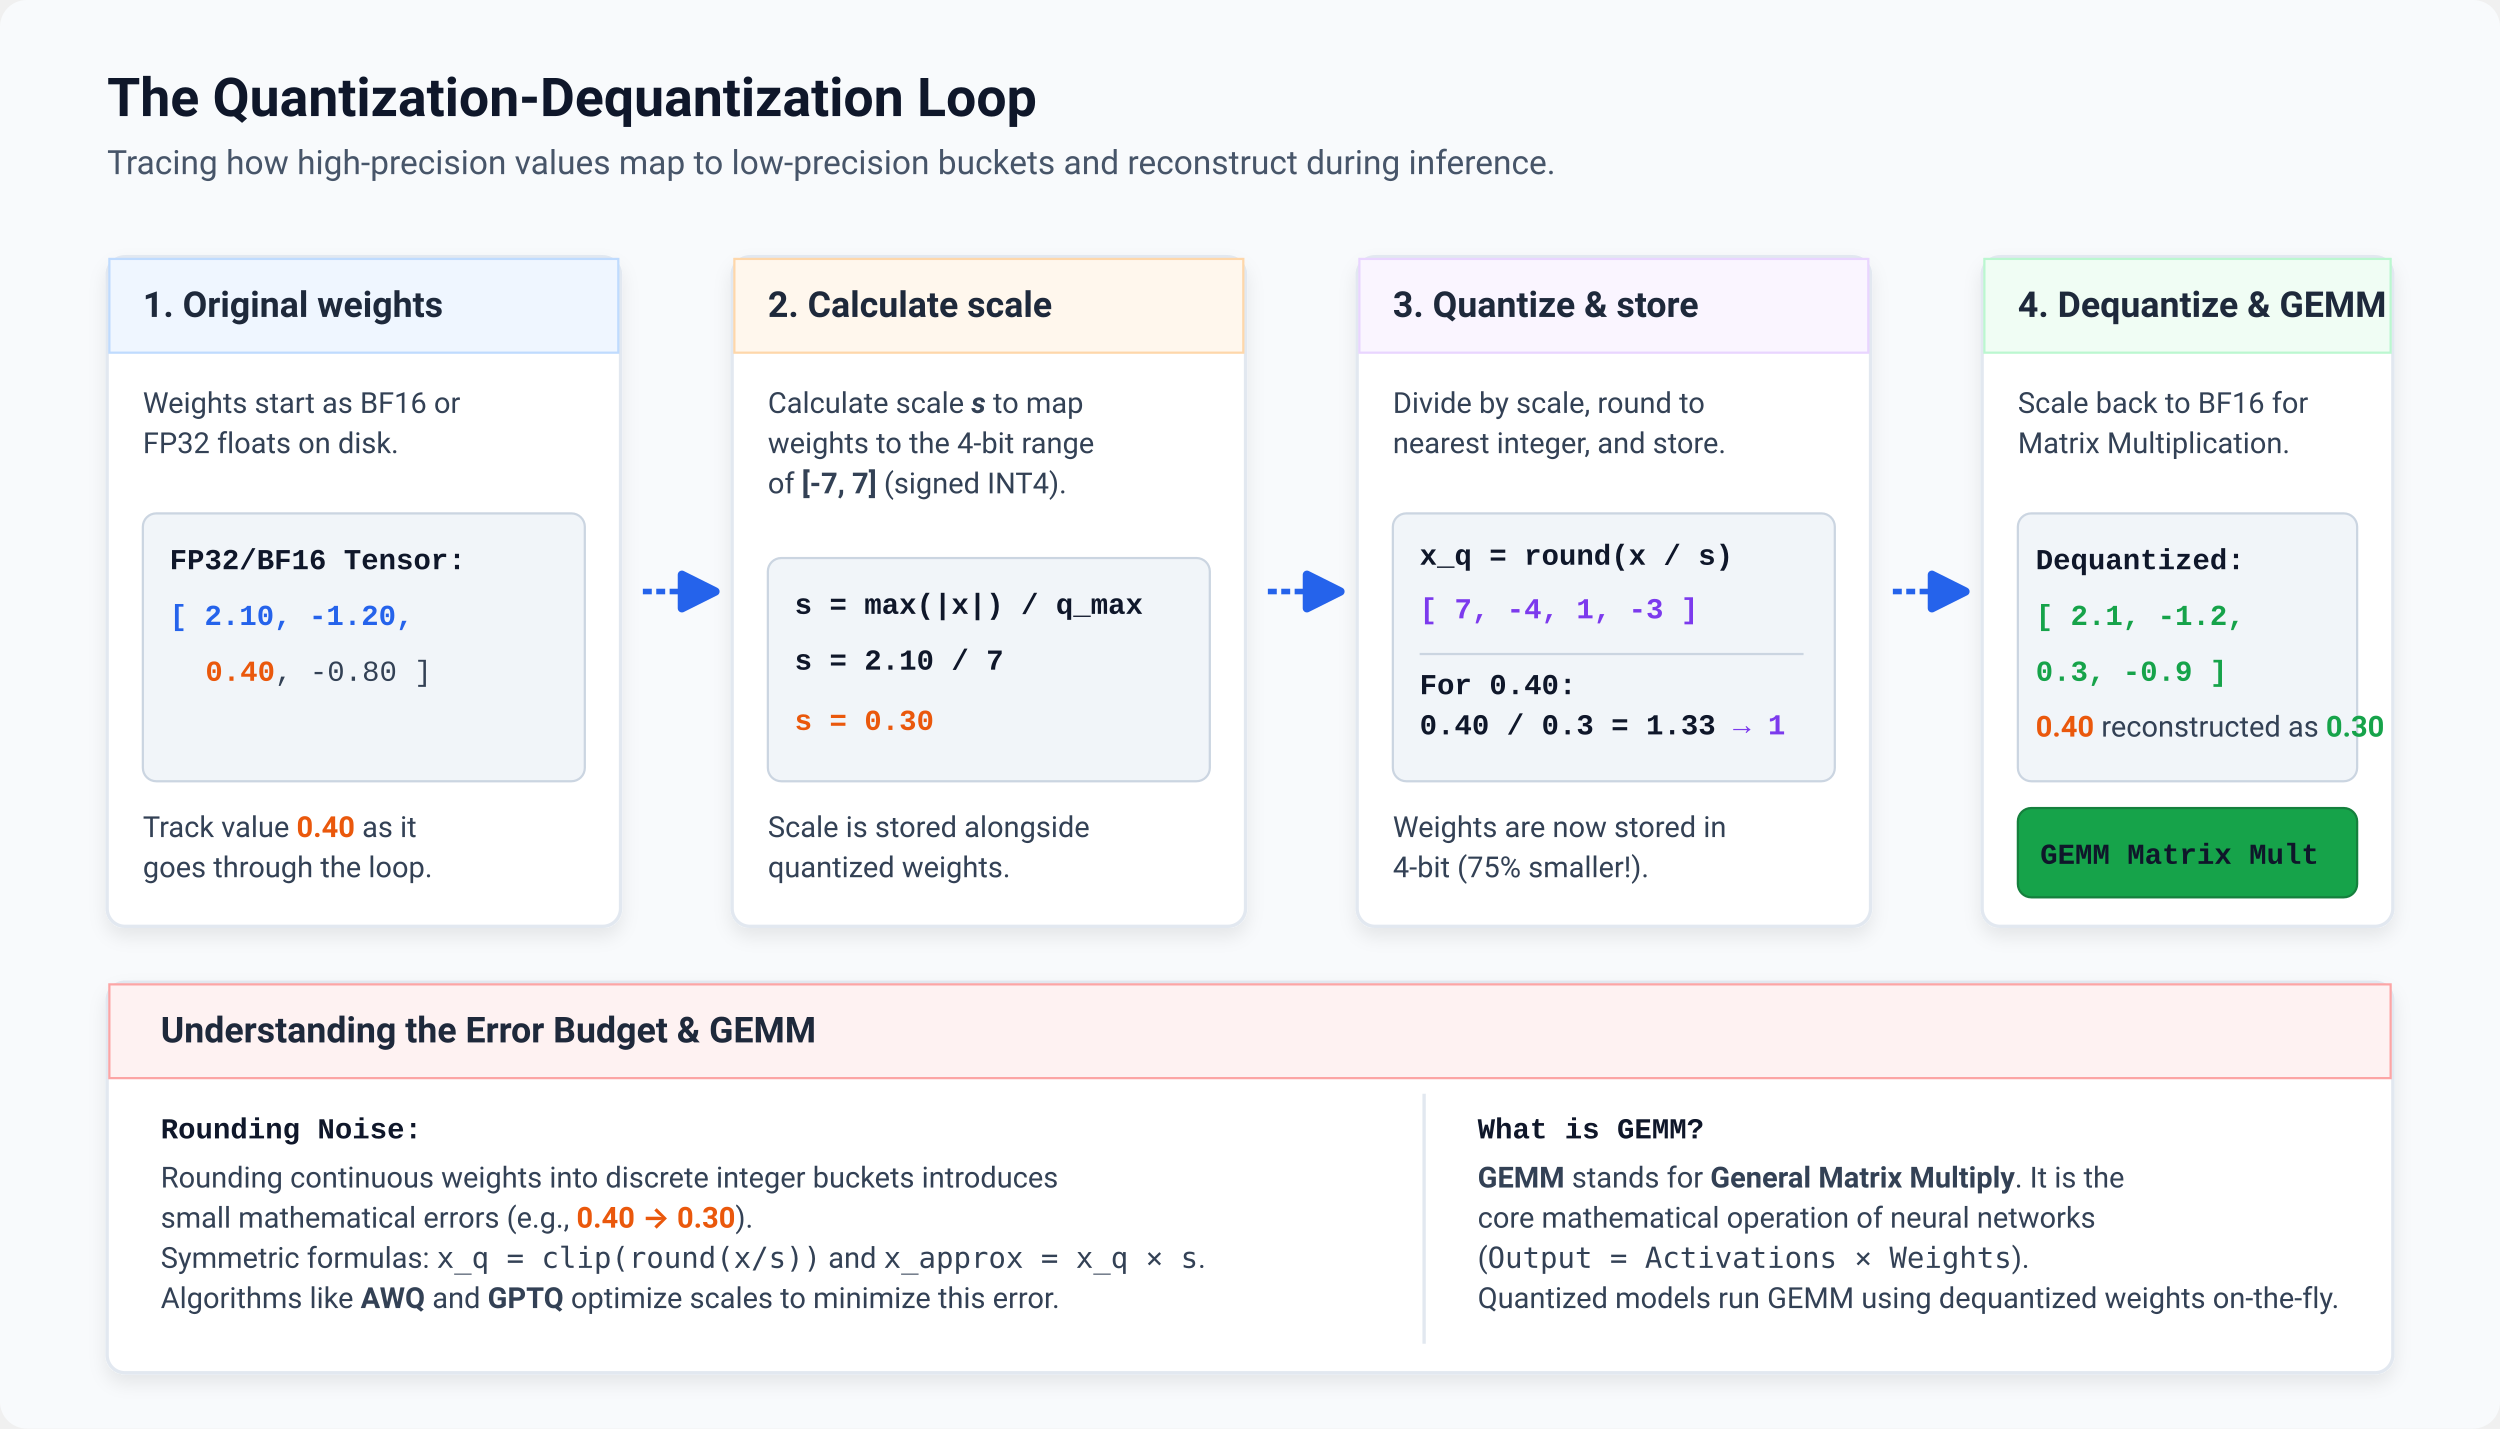
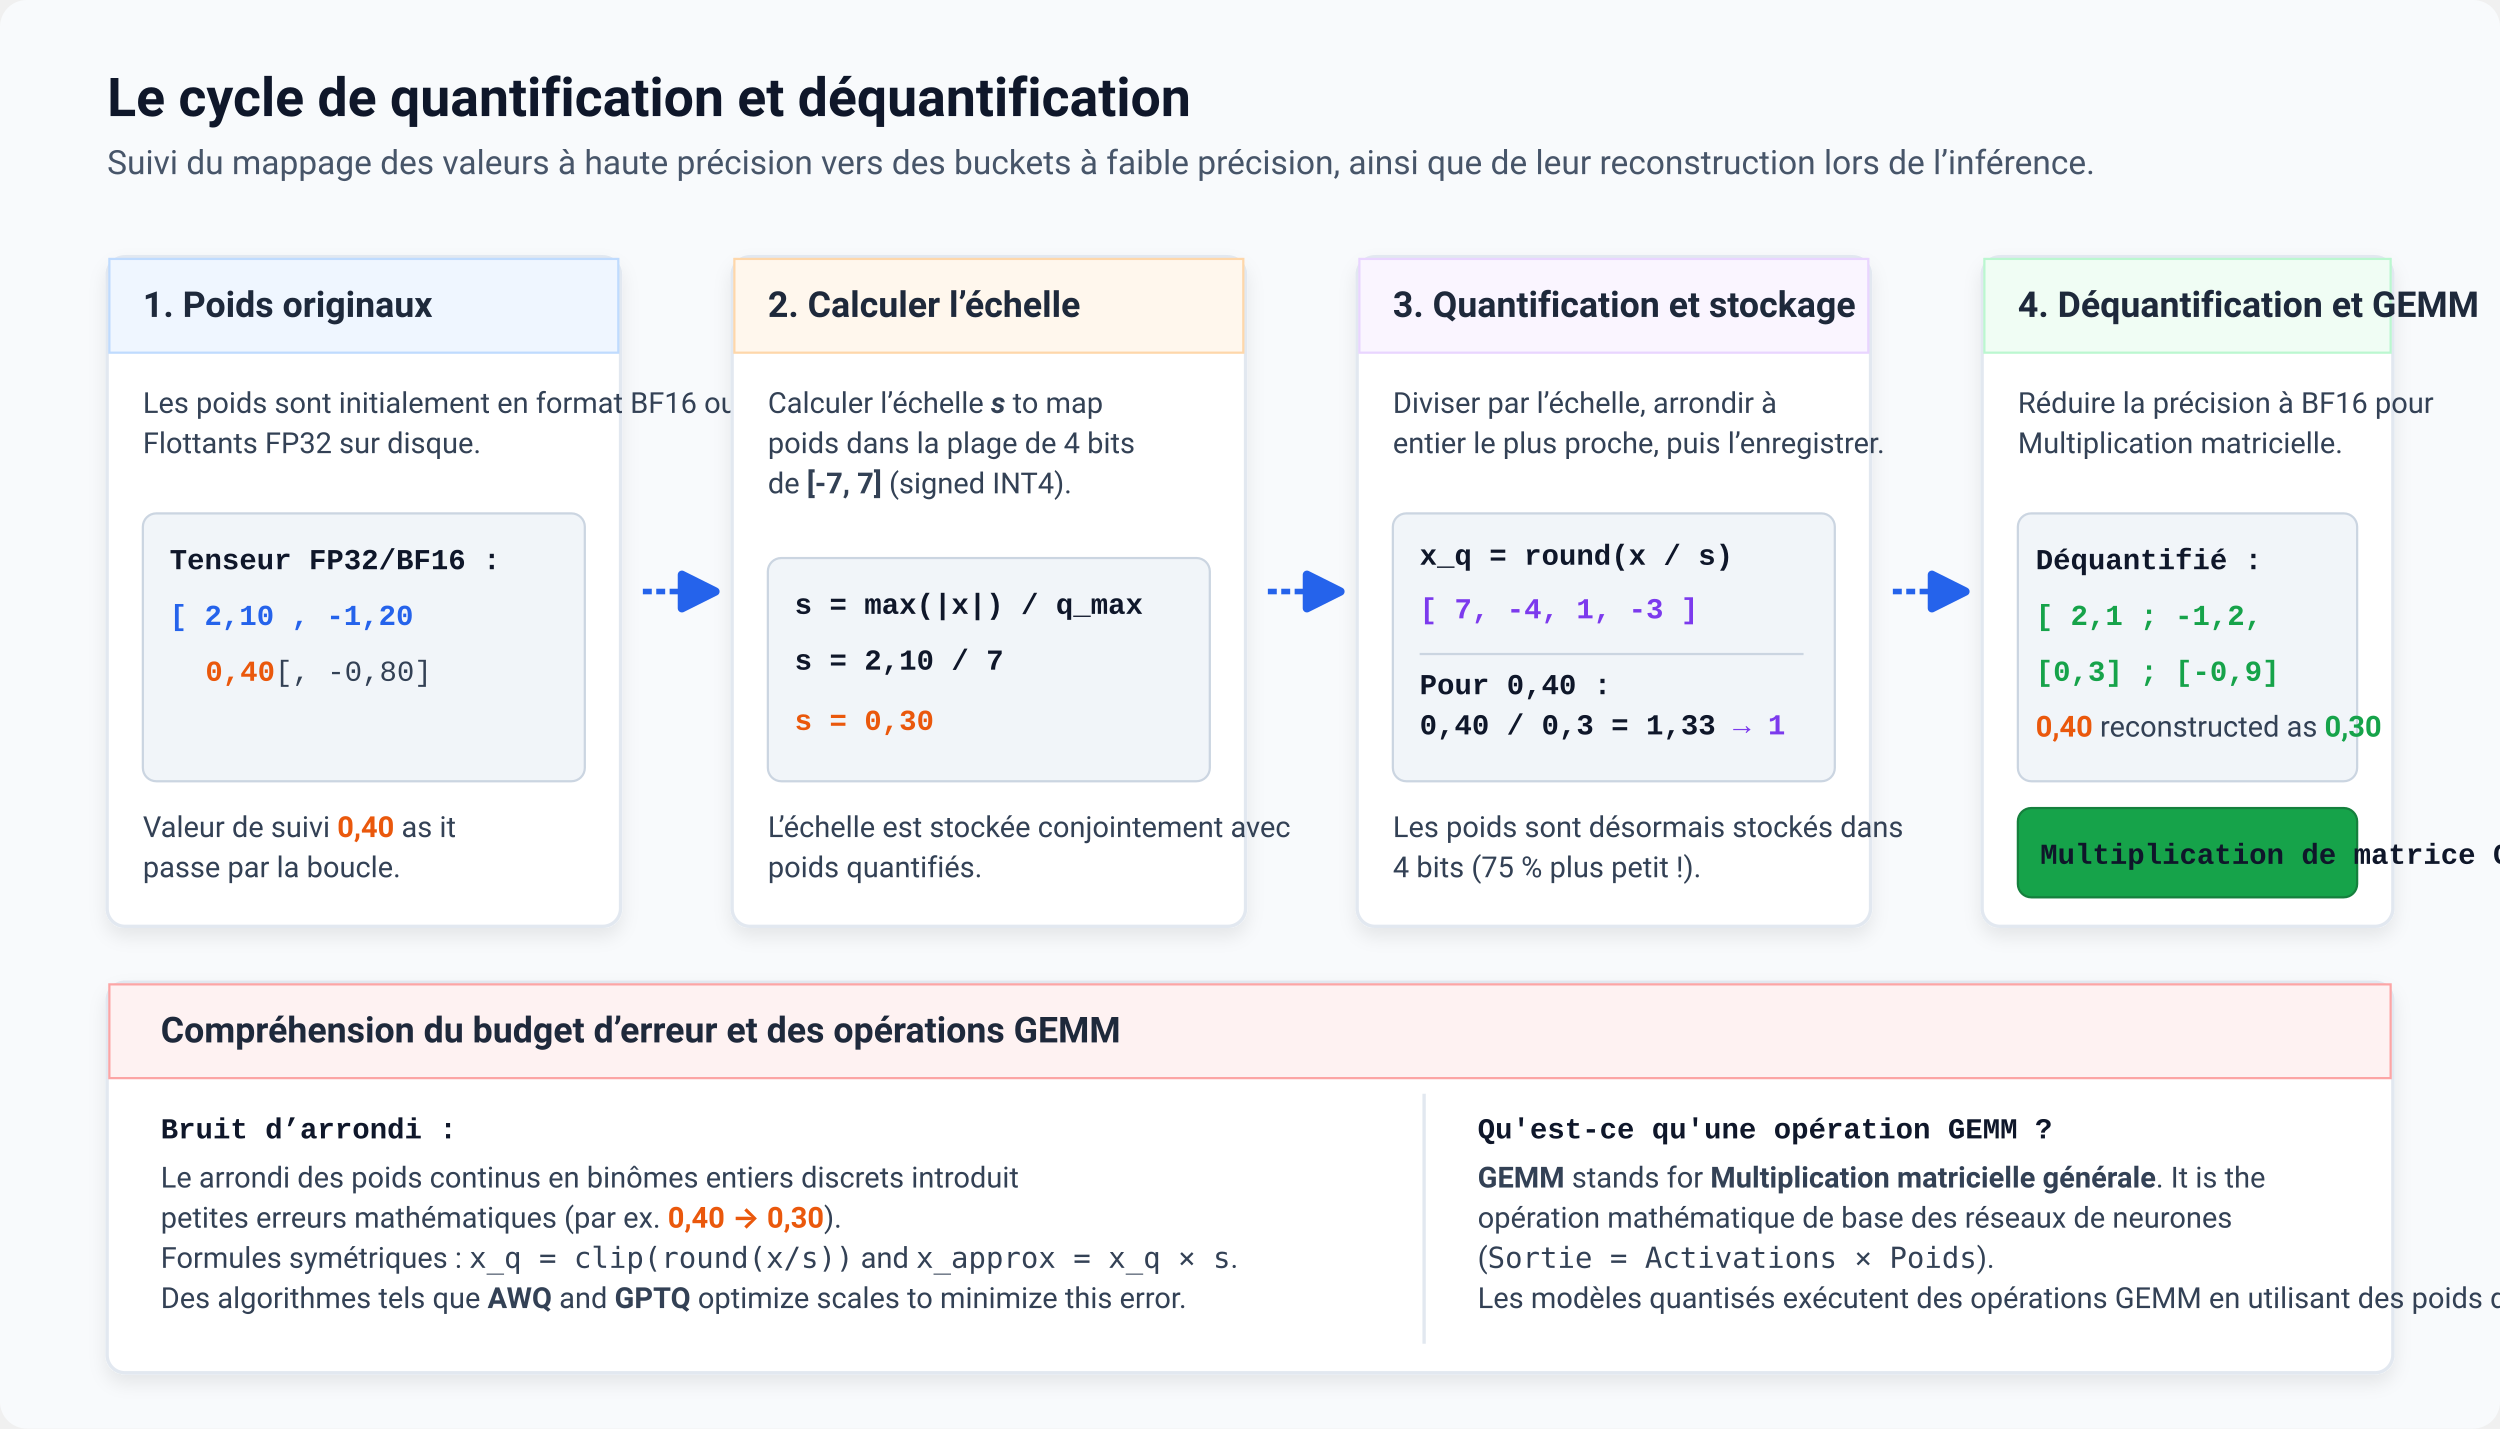
<svg xmlns="http://www.w3.org/2000/svg" width="1120" height="640" viewBox="0 0 1120 640" role="img" aria-labelledby="title desc">
  <defs>
    <filter id="shadow" x="-10%" y="-10%" width="120%" height="120%">
      <feDropShadow dx="0" dy="4" stdDeviation="4" flood-color="#0f172a" flood-opacity="0.08" />
    </filter>
    <marker id="arrow" markerWidth="10" markerHeight="10" refX="6" refY="5" orient="auto">
      <path d="M1,2 L7,5 L1,8 Z" fill="#2563eb" stroke="#2563eb" stroke-width="1.5" stroke-linejoin="round" />
    </marker>
    <style>
      .bg { fill: #f8fafc; }
      .card { fill: #ffffff; stroke: #e2e8f0; stroke-width: 1.5; filter: url(#shadow); }
      .title { font: 700 24px -apple-system, BlinkMacSystemFont, "Segoe UI", Roboto, sans-serif; fill: #0f172a; }
      .subtitle { font: 400 15px -apple-system, BlinkMacSystemFont, "Segoe UI", Roboto, sans-serif; fill: #475569; }
      .label { font: 700 16px -apple-system, BlinkMacSystemFont, "Segoe UI", Roboto, sans-serif; fill: #1e293b; }
      .text { font: 13px -apple-system, BlinkMacSystemFont, "Segoe UI", Roboto, sans-serif; fill: #334155; }
      .code-bg { fill: #f1f5f9; stroke: #cbd5e1; stroke-width: 1; }
      .mono { font: 600 13px "SFMono-Regular", Consolas, "Liberation Mono", Menlo, monospace; fill: #0f172a; }
      .mono-red { font: 700 13px "SFMono-Regular", Consolas, "Liberation Mono", Menlo, monospace; fill: #dc2626; }
      .mono-blue { font: 700 13px "SFMono-Regular", Consolas, "Liberation Mono", Menlo, monospace; fill: #2563eb; }
      .mono-green { font: 700 13px "SFMono-Regular", Consolas, "Liberation Mono", Menlo, monospace; fill: #16a34a; }
      .mono-purple { font: 700 13px "SFMono-Regular", Consolas, "Liberation Mono", Menlo, monospace; fill: #7c3aed; }
      .mono-orange { font: 700 13px "SFMono-Regular", Consolas, "Liberation Mono", Menlo, monospace; fill: #ea580c; }
      .blue-header { fill: #eff6ff; stroke: #bfdbfe; stroke-width: 1; }
      .orange-header { fill: #fff7ed; stroke: #fed7aa; stroke-width: 1; }
      .purple-header { fill: #faf5ff; stroke: #e9d5ff; stroke-width: 1; }
      .green-header { fill: #f0fdf4; stroke: #bbf7d0; stroke-width: 1; }
      .red-header { fill: #fef2f2; stroke: #fca5a5; stroke-width: 1; }
      .arrow { stroke: #2563eb; stroke-width: 2.5; fill: none; marker-end: url(#arrow); stroke-dasharray: 4 2; }
      .border-highlight { stroke: #3b82f6; stroke-width: 2; }
    </style>
  </defs>
  <rect class="bg" width="1120" height="640" rx="12" />
-   <text class="title" x="48" y="52">The Quantization-Dequantization Loop</text>
-   <text class="subtitle" x="48" y="78">Tracing how high-precision values map to low-precision buckets and reconstruct during inference.</text>
+   <text class="title" x="48" y="52">Le cycle de quantification et déquantification</text>
+   <text class="subtitle" x="48" y="78">Suivi du mappage des valeurs à haute précision vers des buckets à faible précision, ainsi que de leur reconstruction lors de l’inférence.</text>
  <g transform="translate(48 115)">
    <rect class="card" width="230" height="300" rx="8" />
    <rect class="blue-header" x="1" y="1" width="228" height="42" rx="7 7 0 0" />
-     <text class="label" x="16" y="27">1. Original weights</text>
-     <text class="text" x="16" y="70">Weights start as BF16 or</text>
-     <text class="text" x="16" y="88">FP32 floats on disk.</text>
+     <text class="label" x="16" y="27">1. Poids originaux</text>
+     <text class="text" x="16" y="70">Les poids sont initialement en format BF16 ou</text>
+     <text class="text" x="16" y="88">Flottants FP32 sur disque.</text>
    <rect class="code-bg" x="16" y="115" width="198" height="120" rx="6" />
-     <text class="mono" x="28" y="140">FP32/BF16 Tensor:</text>
-     <text class="mono-blue" x="28" y="165">[ 2.10,  -1.20,</text>
-     <text class="mono-orange" x="44" y="190">0.40<tspan fill="#334155" font-weight="normal">,  -0.80 ]</tspan>
+     <text class="mono" x="28" y="140">Tenseur FP32/BF16 :</text>
+     <text class="mono-blue" x="28" y="165">[ 2,10  , -1,20</text>
+     <text class="mono-orange" x="44" y="190">0,40<tspan fill="#334155" font-weight="normal">[, -0,80]</tspan>
    </text>
-     <text class="text" x="16" y="260">Track value <tspan font-weight="bold" fill="#ea580c">0.40</tspan> as it</text>
-     <text class="text" x="16" y="278">goes through the loop.</text>
+     <text class="text" x="16" y="260">Valeur de suivi <tspan font-weight="bold" fill="#ea580c">0,40</tspan> as it</text>
+     <text class="text" x="16" y="278">passe par la boucle.</text>
  </g>
  <path class="arrow" d="M288 265 L318 265" />
  <g transform="translate(328 115)">
    <rect class="card" width="230" height="300" rx="8" />
    <rect class="orange-header" x="1" y="1" width="228" height="42" rx="7 7 0 0" />
-     <text class="label" x="16" y="27">2. Calculate scale</text>
-     <text class="text" x="16" y="70">Calculate scale <tspan font-style="italic" font-weight="bold">s</tspan> to map</text>
-     <text class="text" x="16" y="88">weights to the 4-bit range</text>
-     <text class="text" x="16" y="106">of <tspan font-weight="bold">[-7, 7]</tspan> (signed INT4).</text>
+     <text class="label" x="16" y="27">2. Calculer l’échelle</text>
+     <text class="text" x="16" y="70">Calculer l’échelle <tspan font-style="italic" font-weight="bold">s</tspan> to map</text>
+     <text class="text" x="16" y="88">poids dans la plage de 4 bits</text>
+     <text class="text" x="16" y="106">de <tspan font-weight="bold">[-7, 7]</tspan> (signed INT4).</text>
    <rect class="code-bg" x="16" y="135" width="198" height="100" rx="6" />
    <text class="mono" x="28" y="160">s = max(|x|) / q_max</text>
-     <text class="mono" x="28" y="185">s = 2.10 / 7</text>
-     <text class="mono-orange" x="28" y="212">s = 0.30</text>
-     <text class="text" x="16" y="260">Scale is stored alongside</text>
-     <text class="text" x="16" y="278">quantized weights.</text>
+     <text class="mono" x="28" y="185">s = 2,10 / 7</text>
+     <text class="mono-orange" x="28" y="212">s = 0,30</text>
+     <text class="text" x="16" y="260">L’échelle est stockée conjointement avec</text>
+     <text class="text" x="16" y="278">poids quantifiés.</text>
  </g>
  <path class="arrow" d="M568 265 L598 265" />
  <g transform="translate(608 115)">
    <rect class="card" width="230" height="300" rx="8" />
    <rect class="purple-header" x="1" y="1" width="228" height="42" rx="7 7 0 0" />
-     <text class="label" x="16" y="27">3. Quantize &amp; store</text>
-     <text class="text" x="16" y="70">Divide by scale, round to</text>
-     <text class="text" x="16" y="88">nearest integer, and store.</text>
+     <text class="label" x="16" y="27">3. Quantification et stockage</text>
+     <text class="text" x="16" y="70">Diviser par l’échelle, arrondir à</text>
+     <text class="text" x="16" y="88">entier le plus proche, puis l’enregistrer.</text>
    <rect class="code-bg" x="16" y="115" width="198" height="120" rx="6" />
    <text class="mono" x="28" y="138">x_q = round(x / s)</text>
    <text class="mono-purple" x="28" y="162">[ 7,  -4,  1,  -3 ]</text>
    <line x1="28" y1="178" x2="200" y2="178" stroke="#cbd5e1" stroke-width="1" />
-     <text class="mono" x="28" y="196">For 0.40:</text>
-     <text class="mono" x="28" y="214">0.40 / 0.3 = 1.33 <tspan fill="#7c3aed" font-weight="bold">→ 1</tspan>
+     <text class="mono" x="28" y="196">Pour 0,40 :</text>
+     <text class="mono" x="28" y="214">0,40 / 0,3 = 1,33 <tspan fill="#7c3aed" font-weight="bold">→ 1</tspan>
    </text>
-     <text class="text" x="16" y="260">Weights are now stored in</text>
-     <text class="text" x="16" y="278">4-bit (75% smaller!).</text>
+     <text class="text" x="16" y="260">Les poids sont désormais stockés dans</text>
+     <text class="text" x="16" y="278">4 bits (75 % plus petit !).</text>
  </g>
  <path class="arrow" d="M848 265 L878 265" />
  <g transform="translate(888 115)">
    <rect class="card" width="184" height="300" rx="8" />
    <rect class="green-header" x="1" y="1" width="182" height="42" rx="7 7 0 0" />
-     <text class="label" x="16" y="27">4. Dequantize &amp; GEMM</text>
-     <text class="text" x="16" y="70">Scale back to BF16 for</text>
-     <text class="text" x="16" y="88">Matrix Multiplication.</text>
+     <text class="label" x="16" y="27">4. Déquantification et GEMM</text>
+     <text class="text" x="16" y="70">Réduire la précision à BF16 pour</text>
+     <text class="text" x="16" y="88">Multiplication matricielle.</text>
    <rect class="code-bg" x="16" y="115" width="152" height="120" rx="6" />
-     <text class="mono" x="24" y="140">Dequantized:</text>
-     <text class="mono-green" x="24" y="165">[ 2.1, -1.2, </text>
-     <text class="mono-green" x="24" y="190">  0.3, -0.9 ]</text>
+     <text class="mono" x="24" y="140">Déquantifié :</text>
+     <text class="mono-green" x="24" y="165">[ 2,1 ; -1,2, </text>
+     <text class="mono-green" x="24" y="190">  [0,3] ; [-0,9]</text>
    <text class="text" x="24" y="215">
-       <tspan font-weight="bold" fill="#ea580c">0.40</tspan> reconstructed as <tspan font-weight="bold" fill="#16a34a">0.30</tspan>
+       <tspan font-weight="bold" fill="#ea580c">0,40</tspan> reconstructed as <tspan font-weight="bold" fill="#16a34a">0,30</tspan>
    </text>
    <rect x="16" y="247" width="152" height="40" rx="6" fill="#16a34a" stroke="#15803d" stroke-width="1" />
-     <text class="mono" x="26" y="272" fill="#ffffff">GEMM Matrix Mult</text>
+     <text class="mono" x="26" y="272" fill="#ffffff">Multiplication de matrice GEMM</text>
  </g>
  <g transform="translate(48 440)">
    <rect class="card" width="1024" height="175" rx="8" />
    <rect class="red-header" x="1" y="1" width="1022" height="42" rx="7 7 0 0" />
-     <text class="label" x="24" y="27">Understanding the Error Budget &amp; GEMM</text>
-     <text class="mono" x="24" y="70">Rounding Noise:</text>
-     <text class="text" x="24" y="92">Rounding continuous weights into discrete integer buckets introduces</text>
-     <text class="text" x="24" y="110">small mathematical errors (e.g., <tspan fill="#ea580c" font-weight="bold">0.40 → 0.30</tspan>).</text>
-     <text class="text" x="24" y="128">Symmetric formulas: <tspan font-family="monospace">x_q = clip(round(x/s))</tspan> and <tspan font-family="monospace">x_approx = x_q × s</tspan>.</text>
-     <text class="text" x="24" y="146">Algorithms like <tspan font-weight="bold">AWQ</tspan> and <tspan font-weight="bold">GPTQ</tspan> optimize scales to minimize this error.</text>
+     <text class="label" x="24" y="27">Compréhension du budget d’erreur et des opérations GEMM</text>
+     <text class="mono" x="24" y="70">Bruit d’arrondi :</text>
+     <text class="text" x="24" y="92">Le arrondi des poids continus en binômes entiers discrets introduit</text>
+     <text class="text" x="24" y="110">petites erreurs mathématiques (par ex. <tspan fill="#ea580c" font-weight="bold">0,40 → 0,30</tspan>).</text>
+     <text class="text" x="24" y="128">Formules symétriques : <tspan font-family="monospace">x_q = clip(round(x/s))</tspan> and <tspan font-family="monospace">x_approx = x_q × s</tspan>.</text>
+     <text class="text" x="24" y="146">Des algorithmes tels que <tspan font-weight="bold">AWQ</tspan> and <tspan font-weight="bold">GPTQ</tspan> optimize scales to minimize this error.</text>
    <line x1="590" y1="50" x2="590" y2="162" stroke="#e2e8f0" stroke-width="1.5" />
-     <text class="mono" x="614" y="70">What is GEMM?</text>
+     <text class="mono" x="614" y="70">Qu'est-ce qu'une opération GEMM ?</text>
    <text class="text" x="614" y="92">
-       <tspan font-weight="bold">GEMM</tspan> stands for <tspan font-weight="bold">General Matrix Multiply</tspan>. It is the</text>
-     <text class="text" x="614" y="110">core mathematical operation of neural networks</text>
-     <text class="text" x="614" y="128">(<tspan font-family="monospace">Output = Activations × Weights</tspan>).</text>
-     <text class="text" x="614" y="146">Quantized models run GEMM using dequantized weights on-the-fly.</text>
+       <tspan font-weight="bold">GEMM</tspan> stands for <tspan font-weight="bold">Multiplication matricielle générale</tspan>. It is the</text>
+     <text class="text" x="614" y="110">opération mathématique de base des réseaux de neurones</text>
+     <text class="text" x="614" y="128">(<tspan font-family="monospace">Sortie = Activations × Poids</tspan>).</text>
+     <text class="text" x="614" y="146">Les modèles quantisés exécutent des opérations GEMM en utilisant des poids déquantisés en temps réel.</text>
  </g>
</svg>
